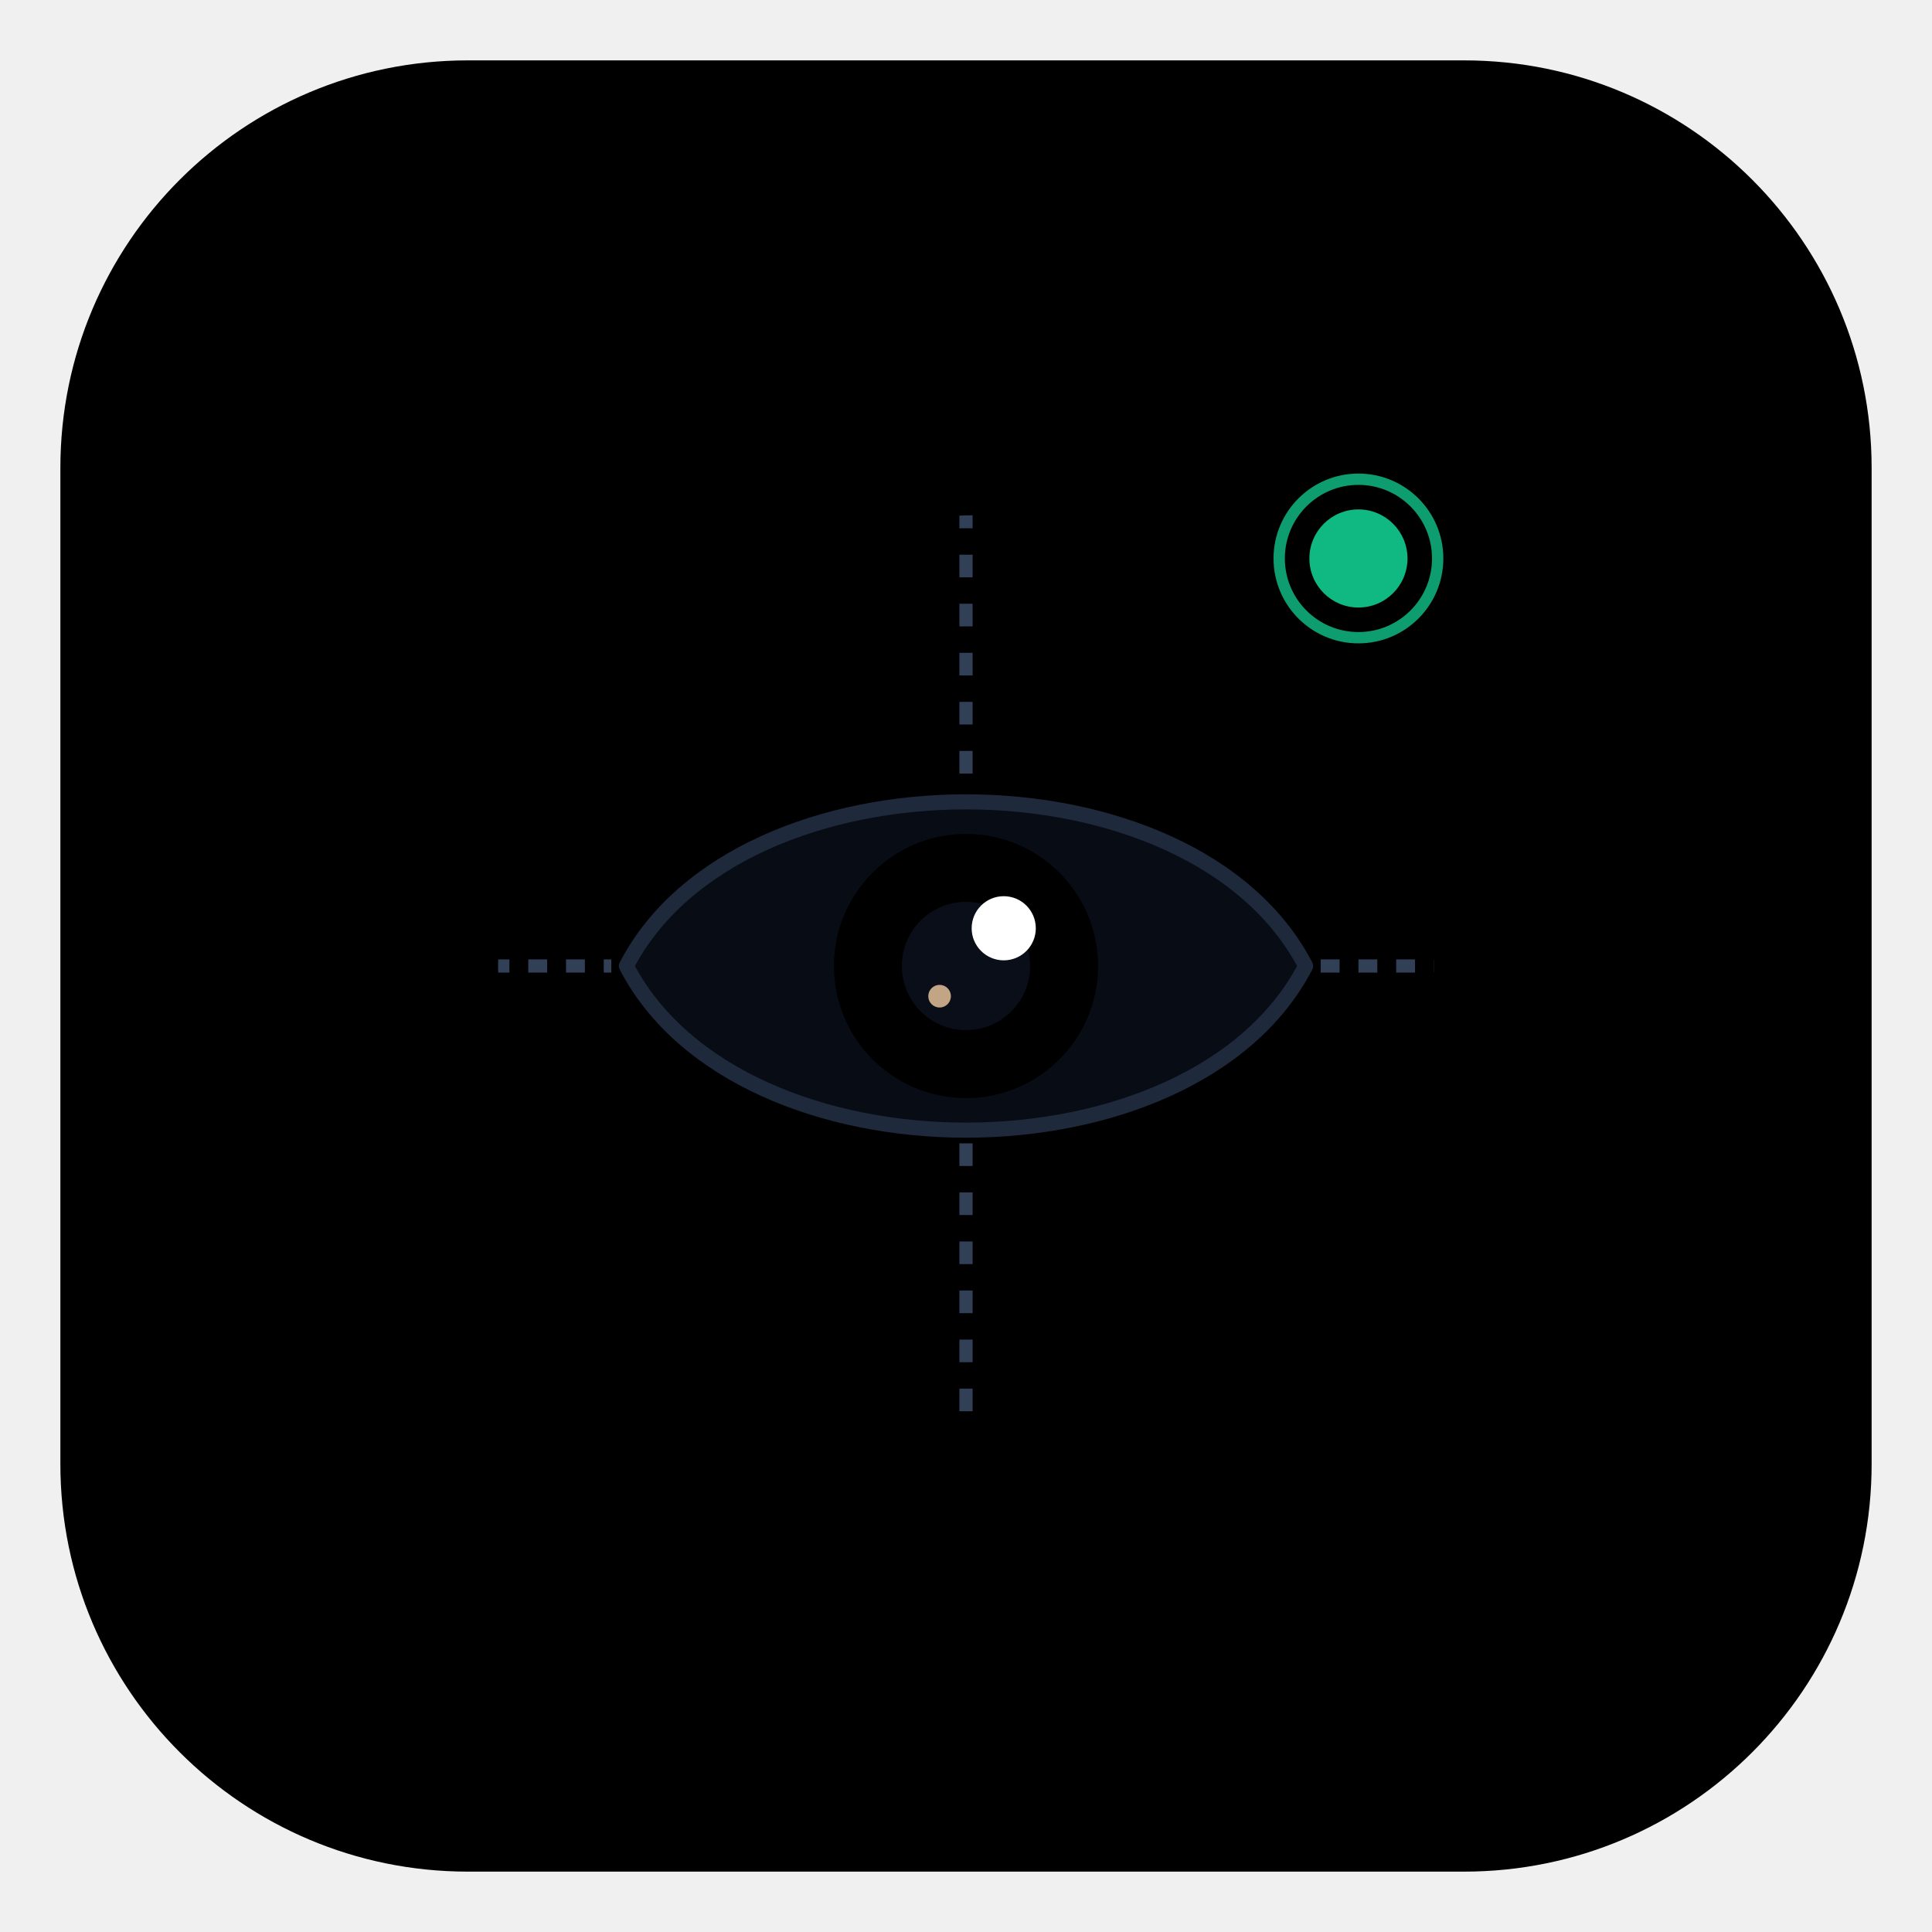
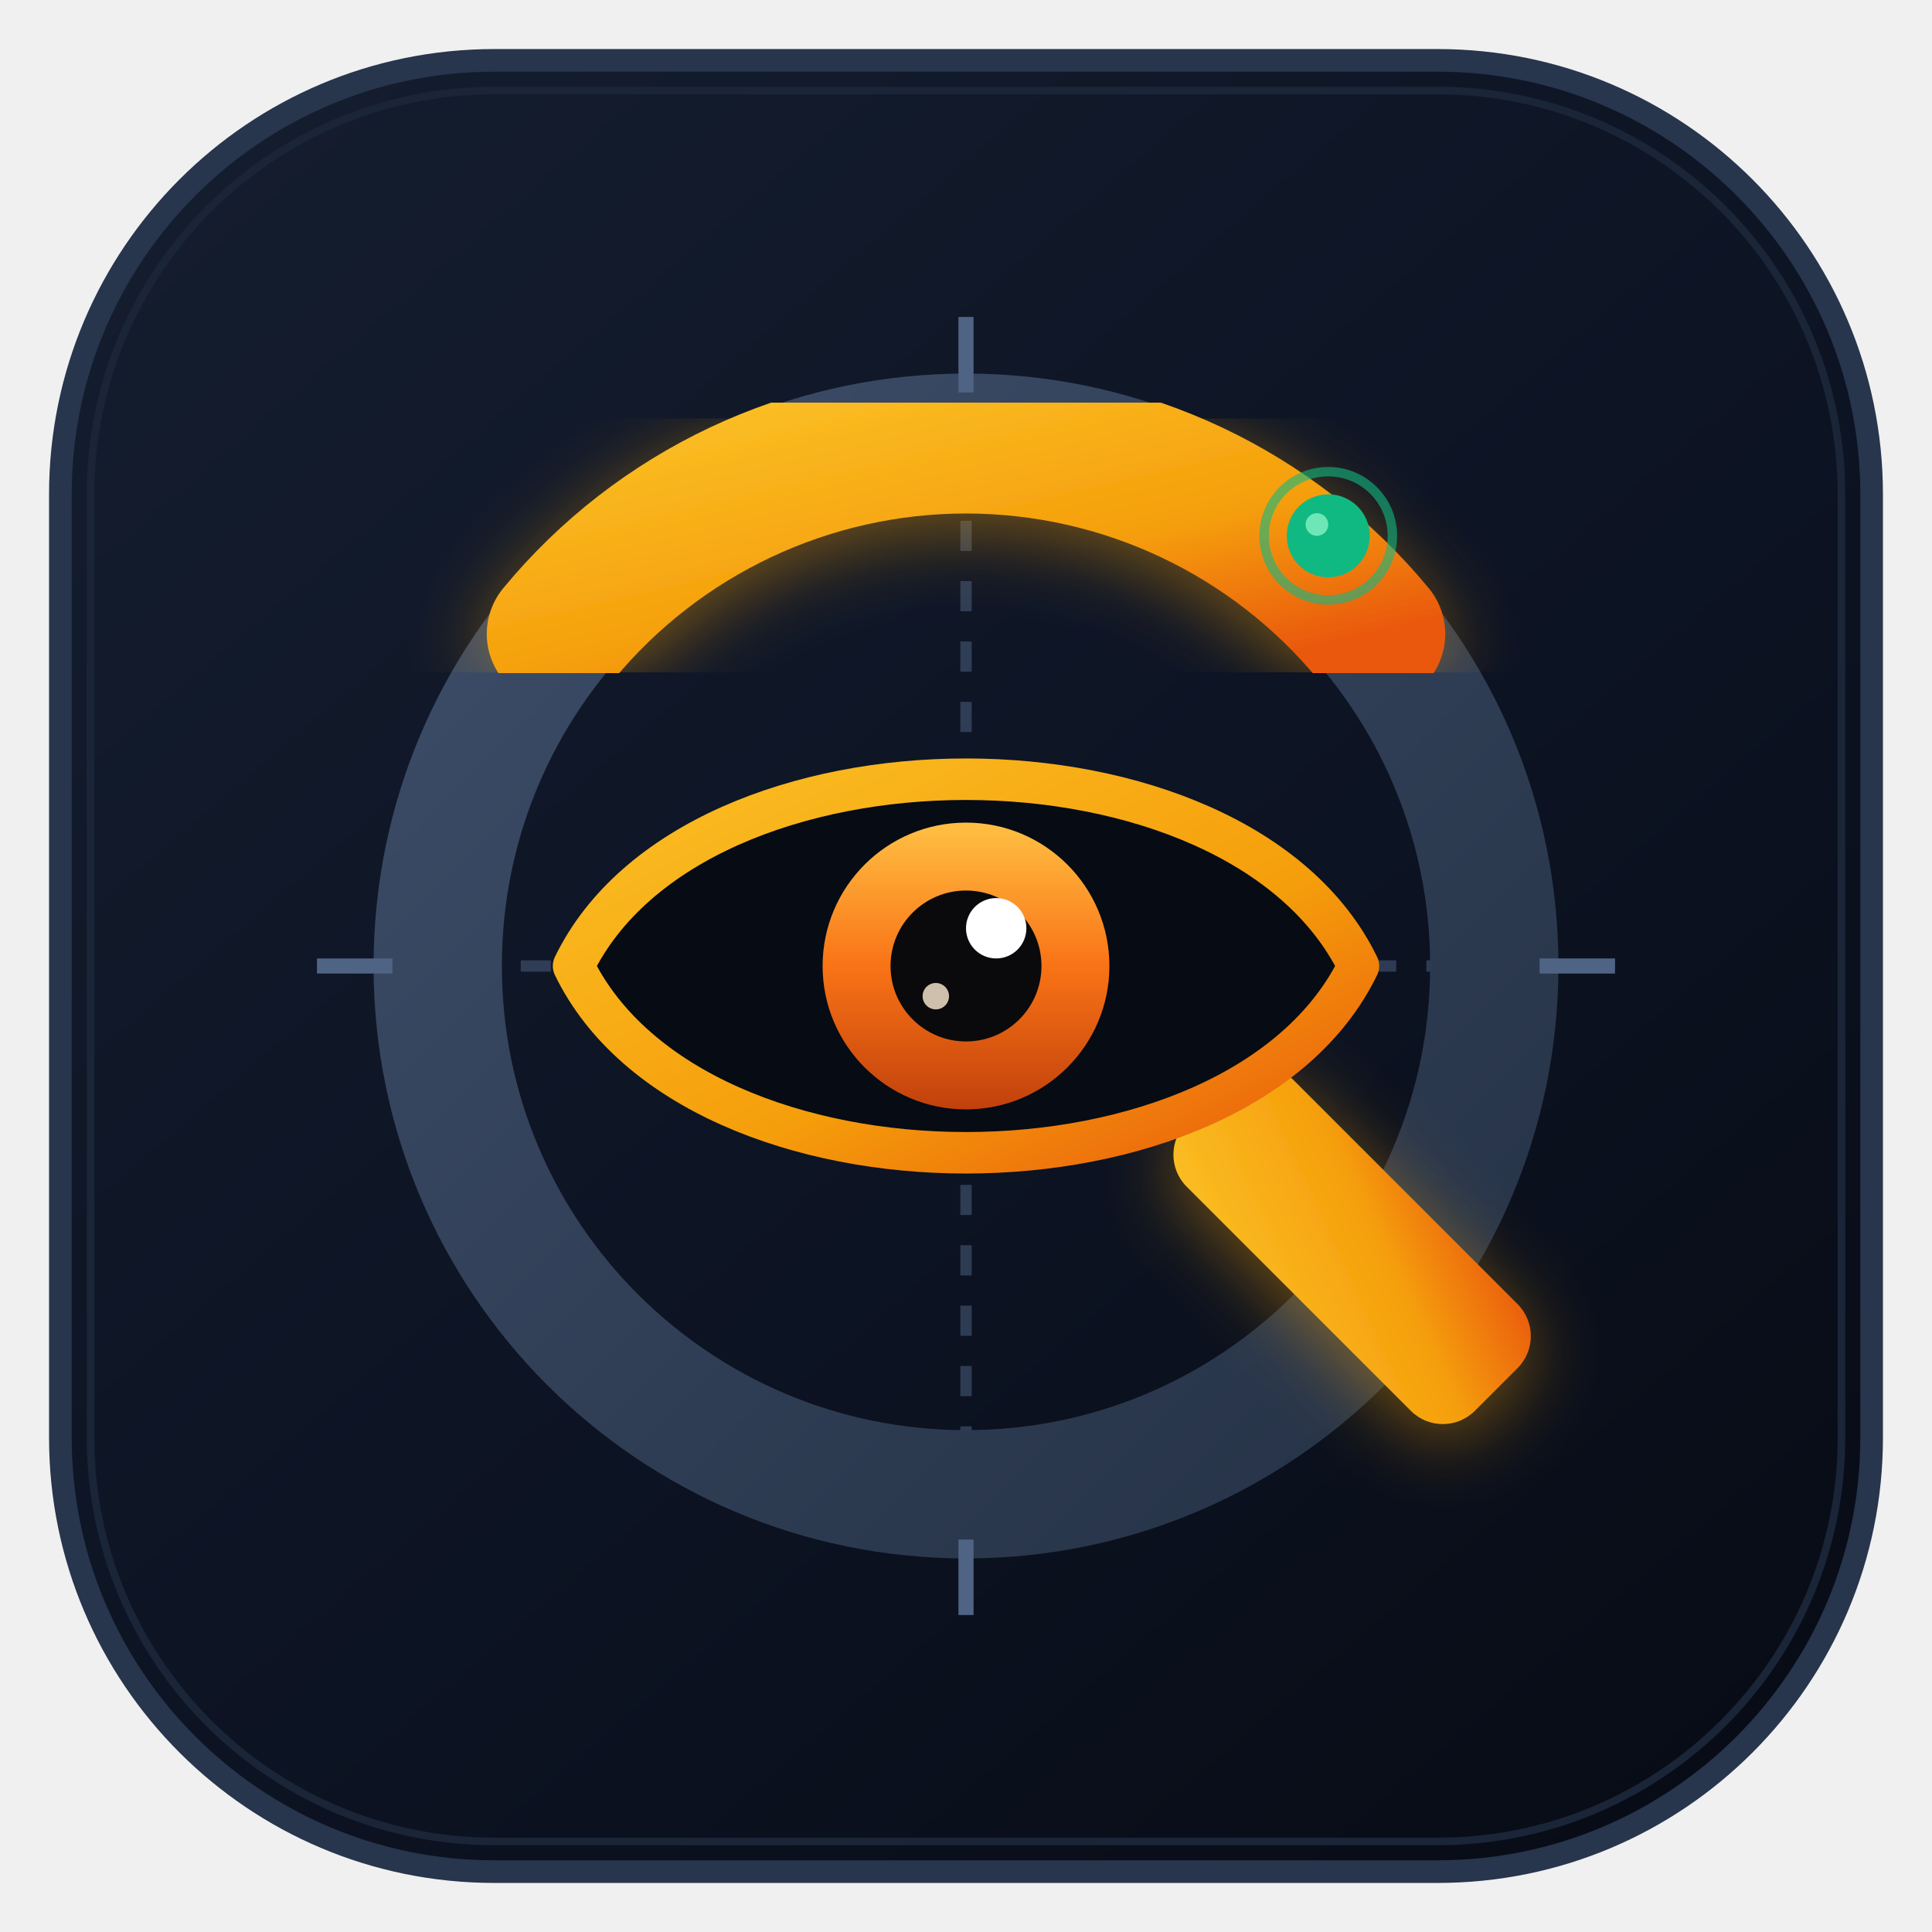
<svg xmlns="http://www.w3.org/2000/svg" viewBox="0 0 512 512" width="512" height="512" fill="none">
  <defs>
    <linearGradient id="qawaq-bg" x1="64" y1="32" x2="448" y2="480" gradientUnits="userSpaceOnUse">
-       <stop offset="0%" stopColor="#151d2e" />
-       <stop offset="50%" stopColor="#0d1424" />
-       <stop offset="100%" stopColor="#080c16" />
+       <stop offset="0%" stop-color="#141d2e" />
+       <stop offset="50%" stop-color="#0d1424" />
+       <stop offset="100%" stop-color="#080c16" />
    </linearGradient>
    <linearGradient id="qawaq-orange" x1="0" y1="0" x2="1" y2="1">
-       <stop offset="0%" stopColor="#ffa71a" />
-       <stop offset="50%" stopColor="#f59e0b" />
-       <stop offset="100%" stopColor="#ea580c" />
+       <stop offset="0%" stop-color="#fbbf24" />
+       <stop offset="60%" stop-color="#f59e0b" />
+       <stop offset="100%" stop-color="#ea580c" />
    </linearGradient>
-     <linearGradient id="qawaq-tail" x1="0" y1="0" x2="1" y2="1">
-       <stop offset="0%" stopColor="#fb923c" />
-       <stop offset="100%" stopColor="#ea580c" />
+     <linearGradient id="qawaq-eye-pupil" x1="0" y1="0" x2="0" y2="1">
+       <stop offset="0%" stop-color="#ffc043" />
+       <stop offset="50%" stop-color="#f97316" />
+       <stop offset="100%" stop-color="#c2410c" />
    </linearGradient>
-     <linearGradient id="qawaq-iris" x1="0" y1="0" x2="0" y2="1">
-       <stop offset="0%" stopColor="#ffb940" />
-       <stop offset="50%" stopColor="#f97316" />
-       <stop offset="100%" stopColor="#c2410c" />
+     <linearGradient id="qawaq-reticle" x1="120" y1="120" x2="392" y2="392" gradientUnits="userSpaceOnUse">
+       <stop offset="0%" stop-color="#3d4d68" />
+       <stop offset="100%" stop-color="#253246" />
    </linearGradient>
-     <linearGradient id="qawaq-slate-ring" x1="120" y1="120" x2="392" y2="392" gradientUnits="userSpaceOnUse">
-       <stop offset="0%" stopColor="#3d4f6c" />
-       <stop offset="100%" stopColor="#2c3a50" />
-     </linearGradient>
+     <filter id="qawaq-glow" x="-20%" y="-20%" width="140%" height="140%">
+       <feDropShadow dx="0" dy="4" stdDeviation="10" flood-color="#f59e0b" flood-opacity="0.45" />
+     </filter>
  </defs>
-   <rect x="16" y="16" width="480" height="480" rx="108" fill="url(#qawaq-bg)" />
-   <g stroke="#3a4b66" stroke-width="3.5" opacity="0.85">
-     <line x1="256" y1="108" x2="256" y2="404" stroke-dasharray="6 7" />
-     <line x1="120" y1="256" x2="162" y2="256" stroke-dasharray="5 5" />
-     <line x1="350" y1="256" x2="392" y2="256" stroke-dasharray="5 5" />
+   <rect x="16" y="16" width="480" height="480" rx="115" fill="url(#qawaq-bg)" stroke="#27354d" stroke-width="6" />
+   <rect x="24" y="24" width="464" height="464" rx="107" fill="none" stroke="#1a2538" stroke-width="2" />
+   <g stroke="#3a4964" stroke-width="3" stroke-dasharray="8 8" opacity="0.75">
+     <line x1="256" y1="90" x2="256" y2="422" />
+     <line x1="90" y1="256" x2="422" y2="256" />
  </g>
-   <circle cx="256" cy="256" r="142" stroke="url(#qawaq-slate-ring)" stroke-width="36" fill="none" />
-   <path d="M 152 166 A 142 142 0 0 1 356 156" fill="none" stroke="url(#qawaq-orange)" stroke-width="38" stroke-linecap="round" />
-   <circle cx="360" cy="148" r="13" fill="#10b981" />
-   <circle cx="360" cy="148" r="21" stroke="#10b981" stroke-width="3" fill="none" opacity="0.85" />
-   <rect x="306" y="306" width="42" height="106" rx="12" transform="rotate(-45 306 306)" fill="url(#qawaq-tail)" />
-   <path d="M 166 256 C 196 198 316 198 346 256 C 316 314 196 314 166 256 Z" fill="#080c14" stroke="#1e293b" stroke-width="4" stroke-linejoin="round" />
-   <circle cx="256" cy="256" r="35" fill="url(#qawaq-iris)" />
-   <circle cx="256" cy="256" r="17" fill="#0a0e18" />
-   <circle cx="266" cy="246" r="8.5" fill="#ffffff" />
-   <circle cx="249" cy="264" r="3" fill="#fed7aa" opacity="0.75" />
+   <circle cx="256" cy="256" r="140" stroke="url(#qawaq-reticle)" stroke-width="34" fill="none" />
+   <g stroke="#4f6385" stroke-width="4">
+     <line x1="256" y1="84" x2="256" y2="104" />
+     <line x1="256" y1="408" x2="256" y2="428" />
+     <line x1="84" y1="256" x2="104" y2="256" />
+     <line x1="408" y1="256" x2="428" y2="256" />
+   </g>
+   <path d="M 148 168 A 140 140 0 0 1 364 168" fill="none" stroke="url(#qawaq-orange)" stroke-width="38" stroke-linecap="round" filter="url(#qawaq-glow)" />
+   <g transform="translate(352, 142)">
+     <circle cx="0" cy="0" r="17" fill="none" stroke="#10b981" stroke-width="2.5" opacity="0.6" />
+     <circle cx="0" cy="0" r="11" fill="#10b981" />
+     <circle cx="-3" cy="-3" r="3" fill="#6ee7b7" />
+   </g>
+   <g filter="url(#qawaq-glow)">
+     <rect x="306" y="306" width="40" height="108" rx="12" transform="rotate(-45 306 306)" fill="url(#qawaq-orange)" />
+   </g>
+   <path d="M 152 256 C 184 190 328 190 360 256 C 328 322 184 322 152 256 Z" fill="#060b14" stroke="url(#qawaq-orange)" stroke-width="11" stroke-linejoin="round" />
+   <circle cx="256" cy="256" r="38" fill="url(#qawaq-eye-pupil)" />
+   <circle cx="256" cy="256" r="20" fill="#0a0a0c" />
+   <circle cx="264" cy="246" r="8" fill="#ffffff" />
+   <circle cx="248" cy="264" r="3.5" fill="#ffedd5" opacity="0.8" />
</svg>
